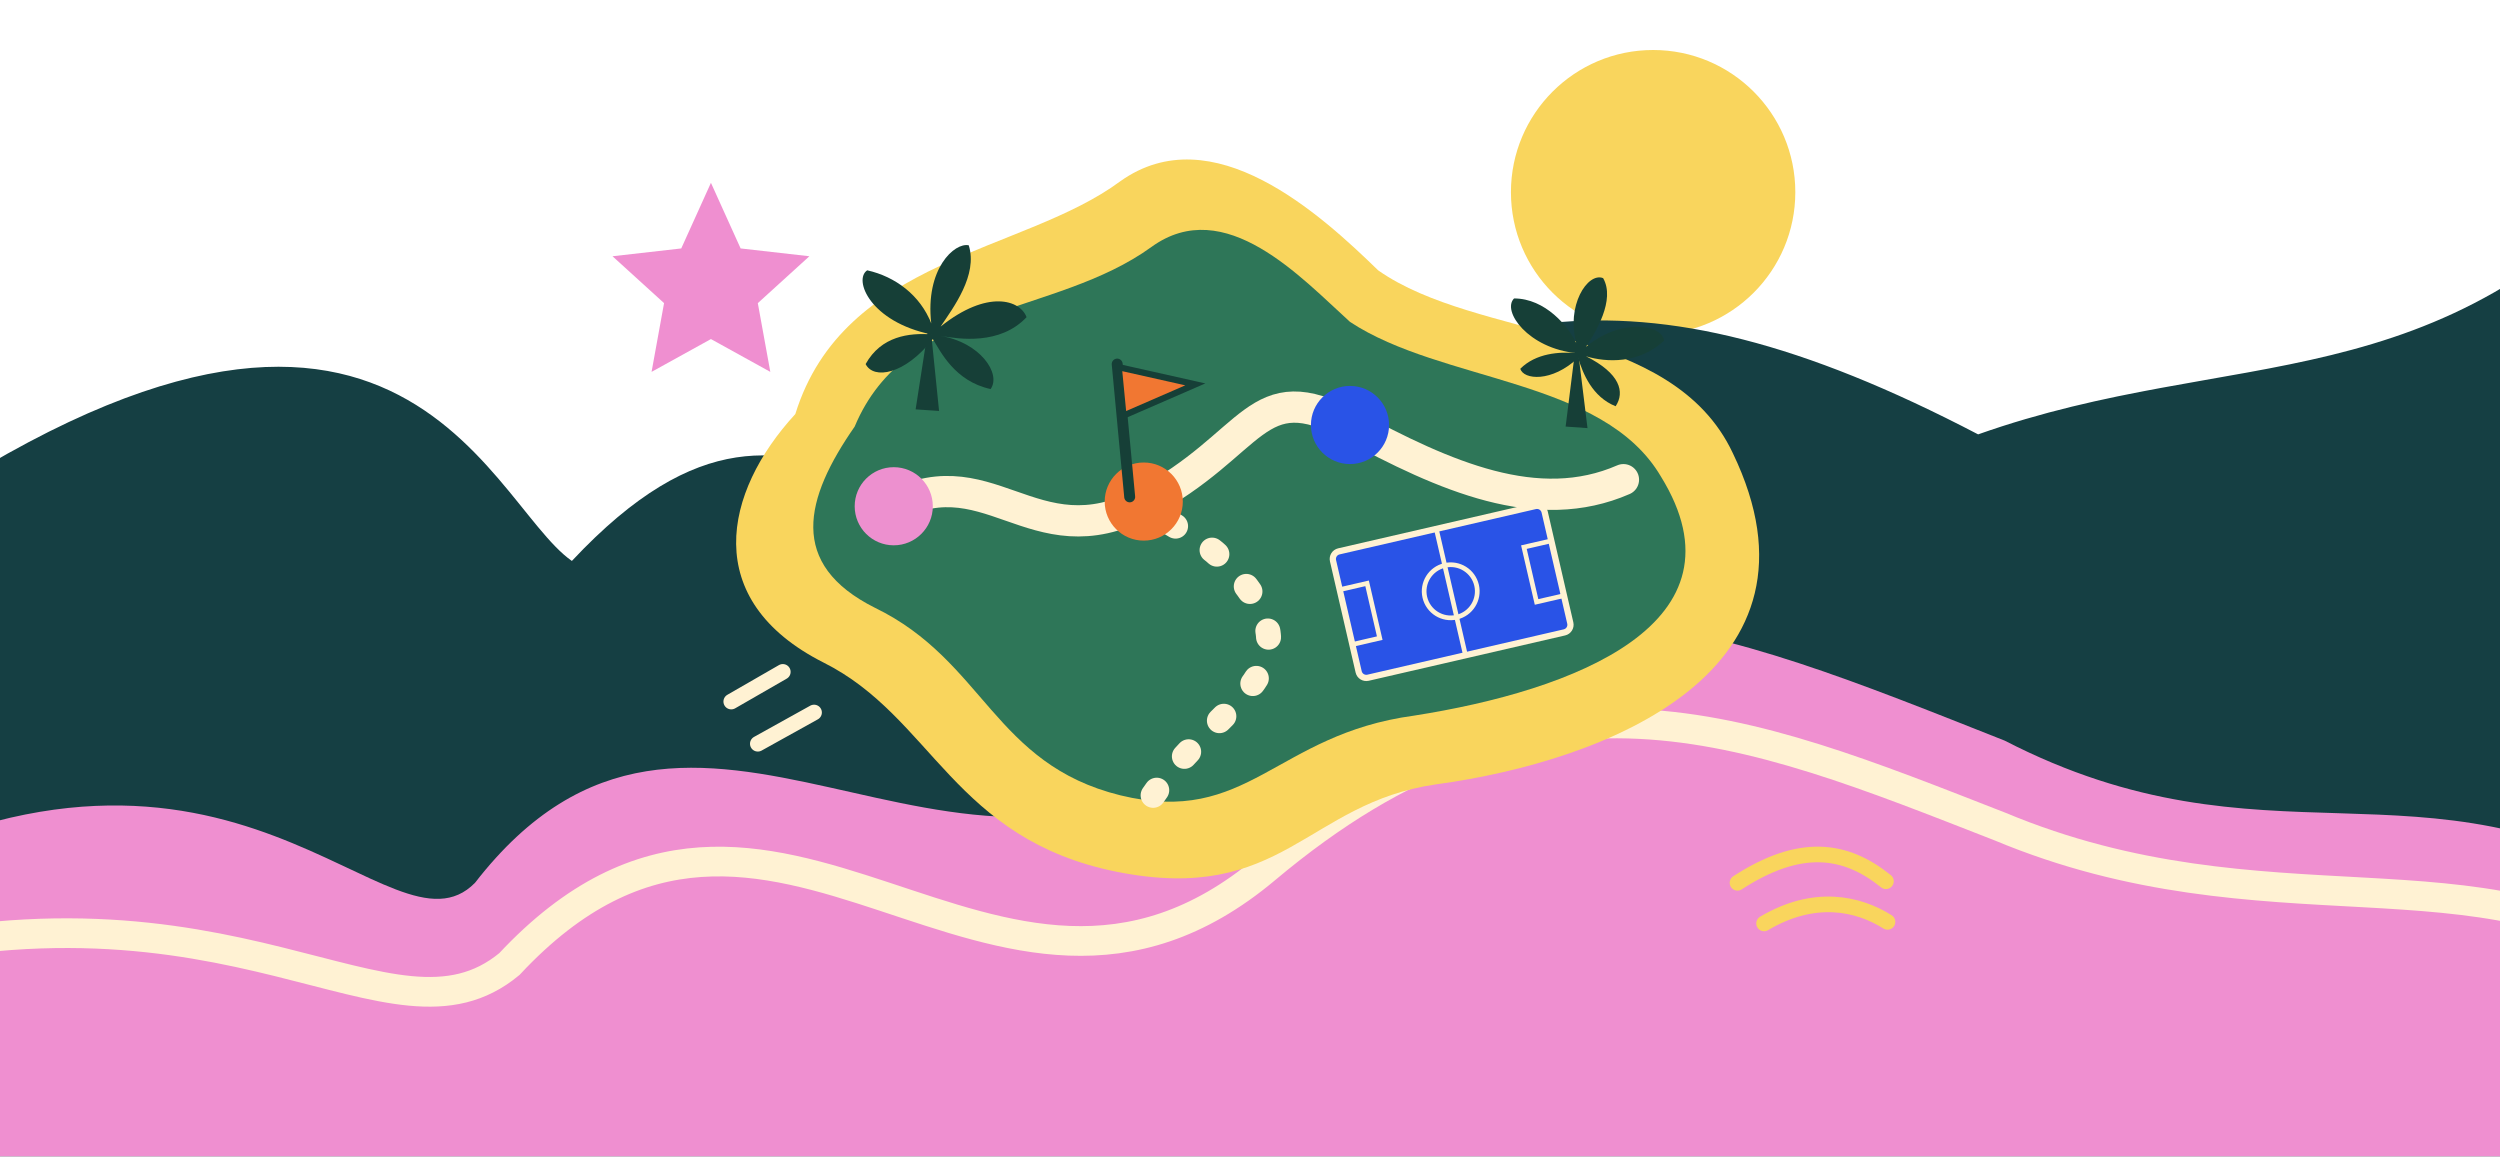
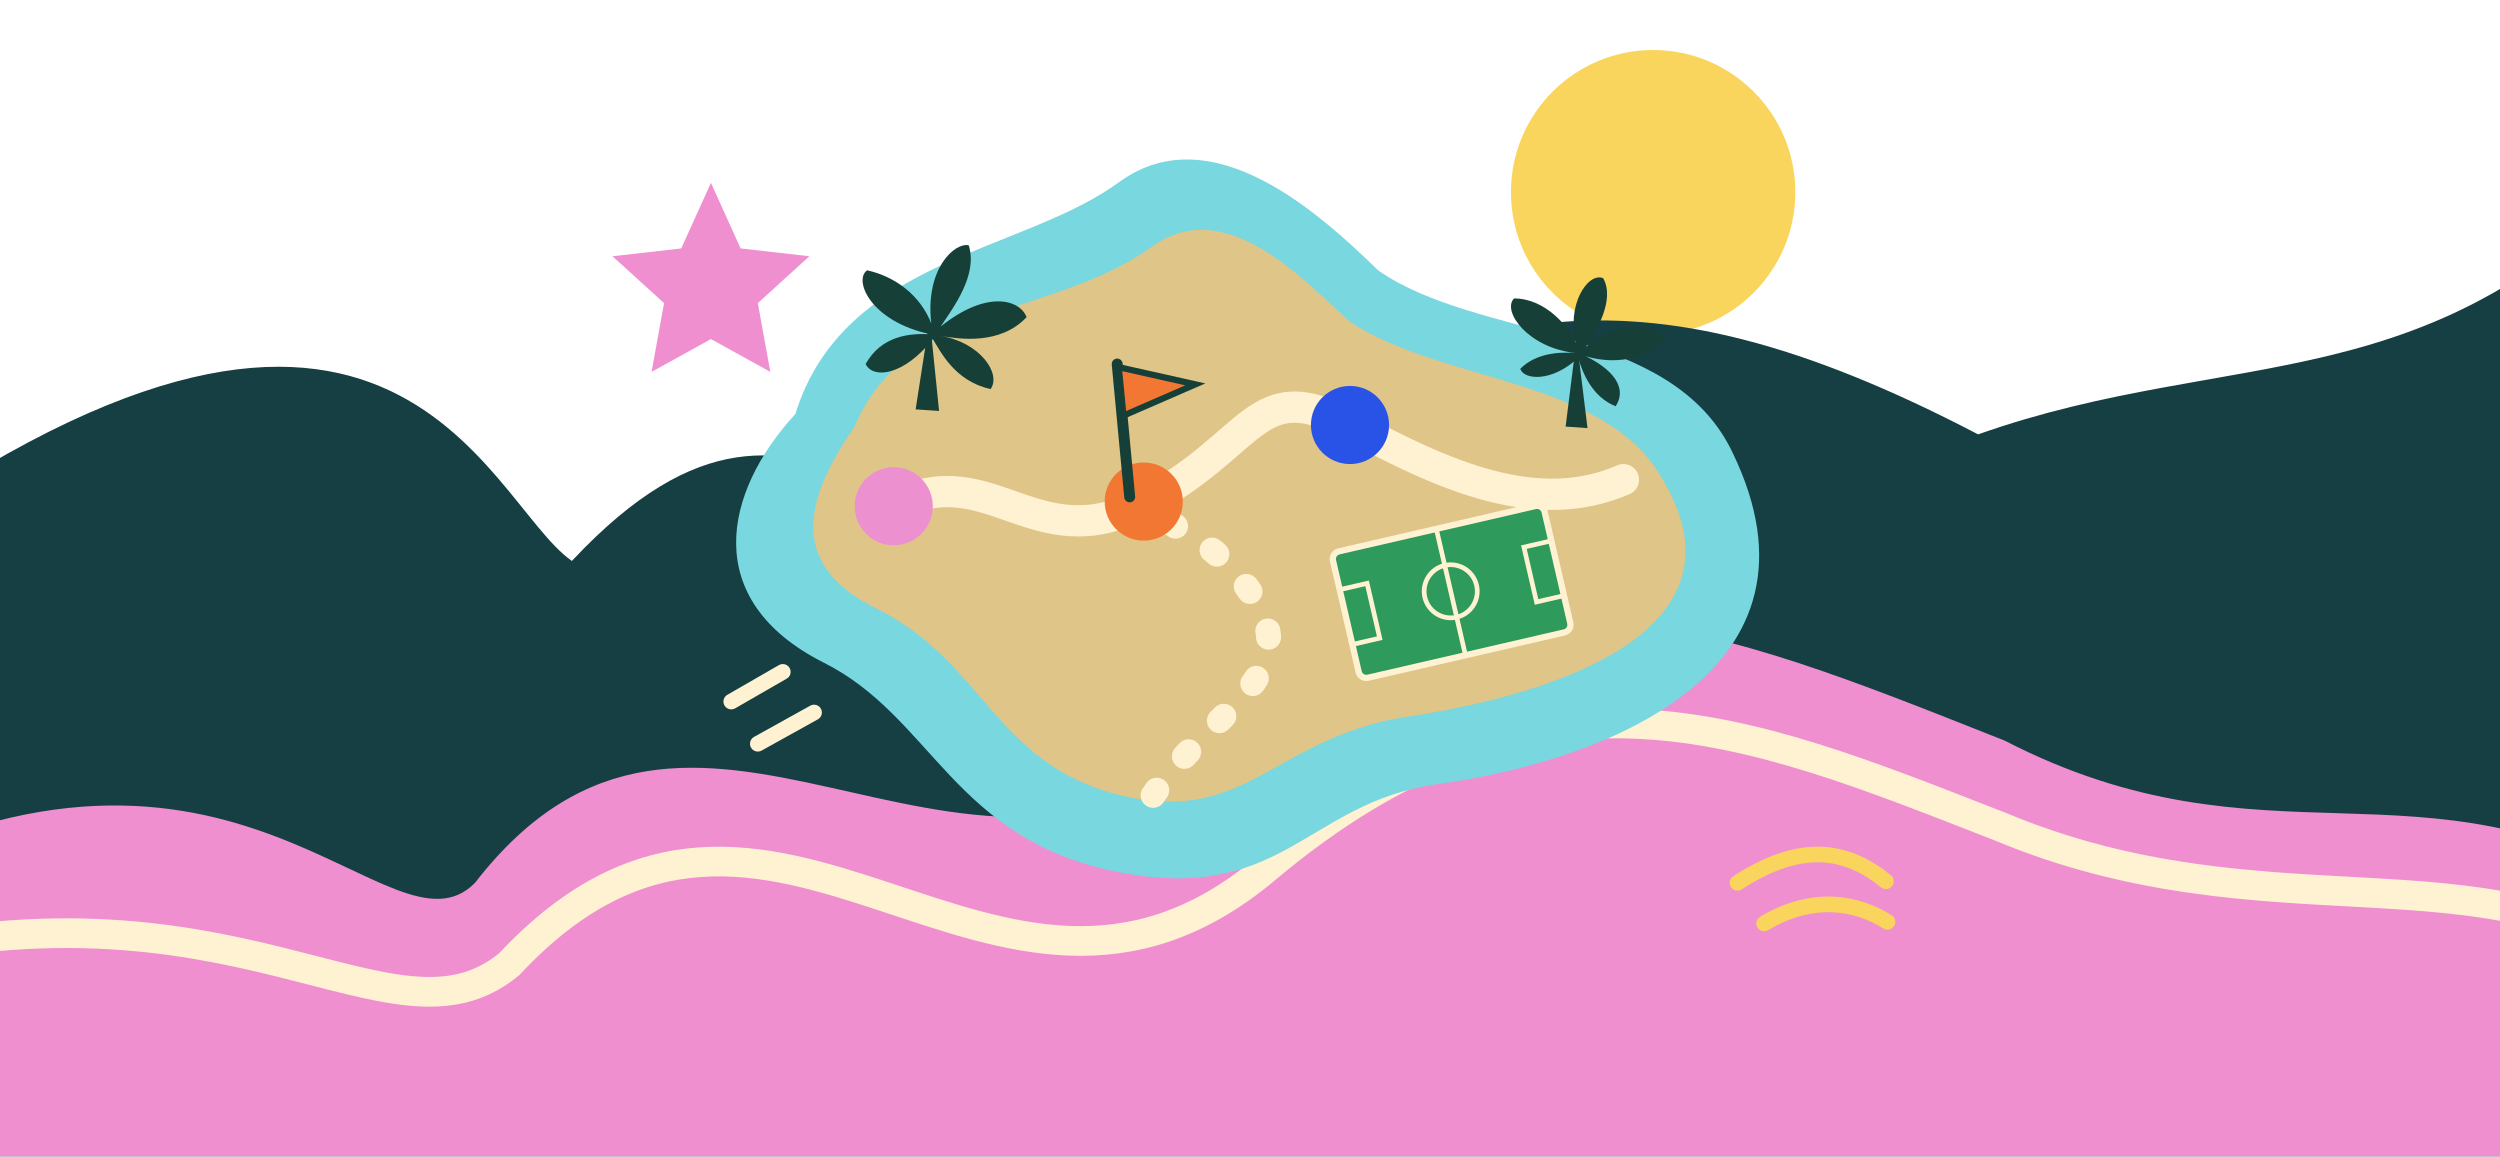
<svg xmlns="http://www.w3.org/2000/svg" viewBox="-350 0 1600 740" preserveAspectRatio="none" fill="none">
  <circle cx="708" cy="123" r="91" fill="#F9D55D" />
  <path d="M-450 359C-100 100 -40 320 16 359C178 186 234 413 407 305S690 160 916 278C1080 220 1210 260 1350 100V740H-450Z" fill="#153F43" />
  <path d="M-450 565C-200 430 -100 620 -46 565C95 383 257 613 435 478S746 400 933 474C1100 560 1200 480 1350 570V740H-450Z" fill="#EF8FD0" />
  <path d="M-450 617C-200 550 -100 680 -24 617C145 436 285 703 460 556S766 465 930 529C1100 600 1240 540 1350 620" stroke="#FFF2D3" stroke-width="19" />
-   <path d="M159 265C190 165 305 162 367 116C426 74 495 137 532 173C596 218 720 207 759 290C826 429 679 487 569 502C486 514 471 579 365 558C260 537 247 459 177 424C98 384 113 315 159 265Z" fill="#F9D55D" />
-   <path d="M197 273C230 194 325 203 387 158C434 124 483 178 514 206C573 245 676 242 713 305C771 399 657 442 555 458C466 470 449 529 367 509C286 489 280 423 210 389C154 361 165 319 197 273Z" fill="#2E7658" />
+   <path d="M159 265C190 165 305 162 367 116C426 74 495 137 532 173C596 218 720 207 759 290C826 429 679 487 569 502C486 514 471 579 365 558C260 537 247 459 177 424C98 384 113 315 159 265Z" fill="#78d7df" />
+   <path d="M197 273C230 194 325 203 387 158C434 124 483 178 514 206C573 245 676 242 713 305C771 399 657 442 555 458C466 470 449 529 367 509C286 489 280 423 210 389C154 361 165 319 197 273Z" fill="#DFC587" />
  <path d="M216 327C282 287 310 360 382 322S453 239 514 272S634 331 689 307" stroke="#FFF2D3" stroke-width="20" stroke-linecap="round" />
  <path d="M388 509C426 453 487 433 451 380C424 341 403 342 382 322" stroke="#FFF2D3" stroke-width="16" stroke-linecap="round" stroke-dasharray="4 28" />
  <g transform="translate(502 354) rotate(-13)">
-     <rect width="139" height="83" rx="5" fill="#2953E7" stroke="#FFF2D3" stroke-width="4" />
+     <rect width="139" height="83" rx="5" fill="#2E9A5B" stroke="#FFF2D3" stroke-width="4" />
    <path d="M69 1V82M0 24H18V60H0M139 24H121V60H139" stroke="#FFF2D3" stroke-width="3" />
    <circle cx="69" cy="41" r="17" stroke="#FFF2D3" stroke-width="3" />
  </g>
  <circle cx="222" cy="324" r="25" fill="#ED90CF" />
  <circle cx="382" cy="321" r="25" fill="#F17732" />
  <circle cx="514" cy="272" r="25" fill="#2953E7" />
  <path d="M373 318L365 233" stroke="#163F37" stroke-width="7" stroke-linecap="round" />
  <path d="M366 235L415 246L369 266Z" fill="#F17732" stroke="#163F37" stroke-width="4" />
  <g fill="#163F37">
    <path d="M236 262L245 204L251 263Z" />
    <path d="M246 214C207 206 196 179 205 173C223 177 239 189 246 207C242 172 261 155 270 157C276 176 260 197 252 209C282 185 303 192 307 203C290 221 264 217 252 215C277 219 291 239 284 249C261 244 252 225 247 217C229 240 209 243 204 233C214 215 232 213 246 214Z" />
    <path d="M652 273L659 217L666 274Z" />
    <path d="M659 226C628 223 611 199 619 191C639 191 654 209 659 220C652 196 666 174 676 178C684 192 671 213 665 222C688 203 714 208 715 218C699 233 678 232 665 228C687 239 690 251 684 260C669 254 663 239 660 229C643 245 625 243 623 236C633 226 648 225 659 226Z" />
  </g>
  <path d="M105 117L124 159L168 164L135 194L143 238L105 217L67 238L75 194L42 164L86 159Z" fill="#EF8FD0" />
  <path d="M762 565C802 539 831 543 857 564M779 591C811 572 839 578 858 590" stroke="#F9D55D" stroke-width="10" stroke-linecap="round" />
  <path d="M118 449L151 430M135 476L171 456" stroke="#FFF2D3" stroke-width="10" stroke-linecap="round" />
</svg>
